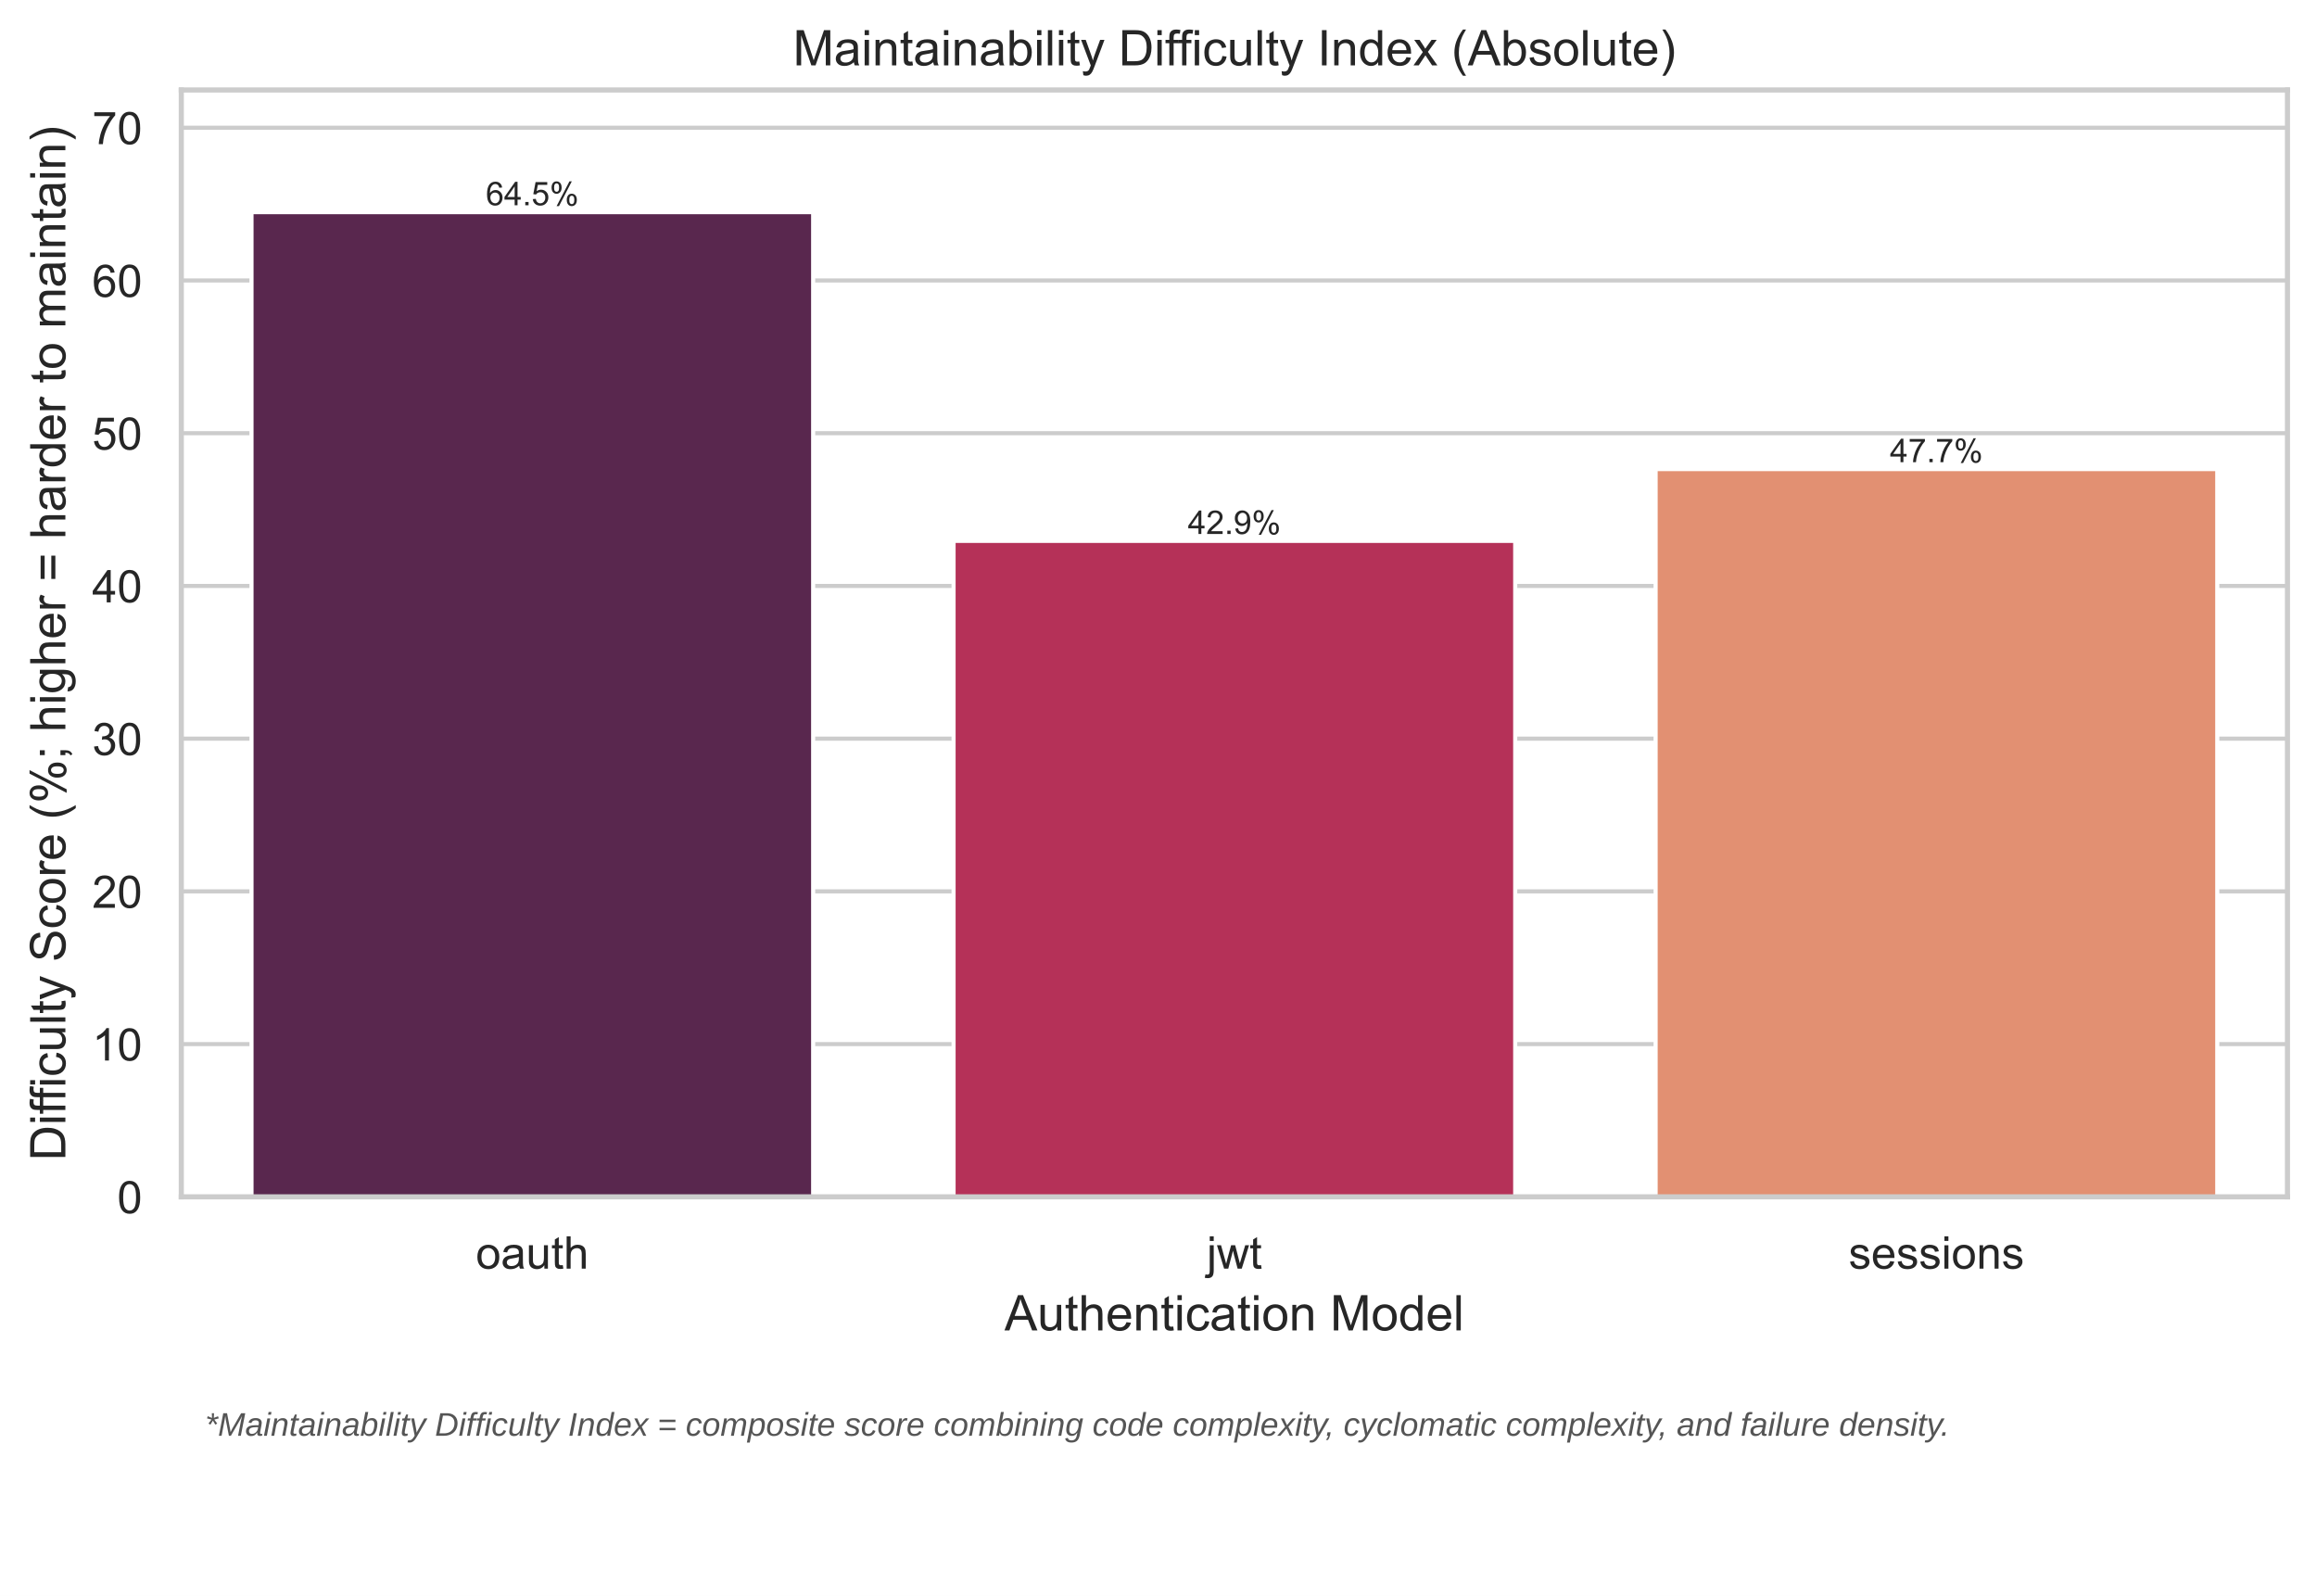
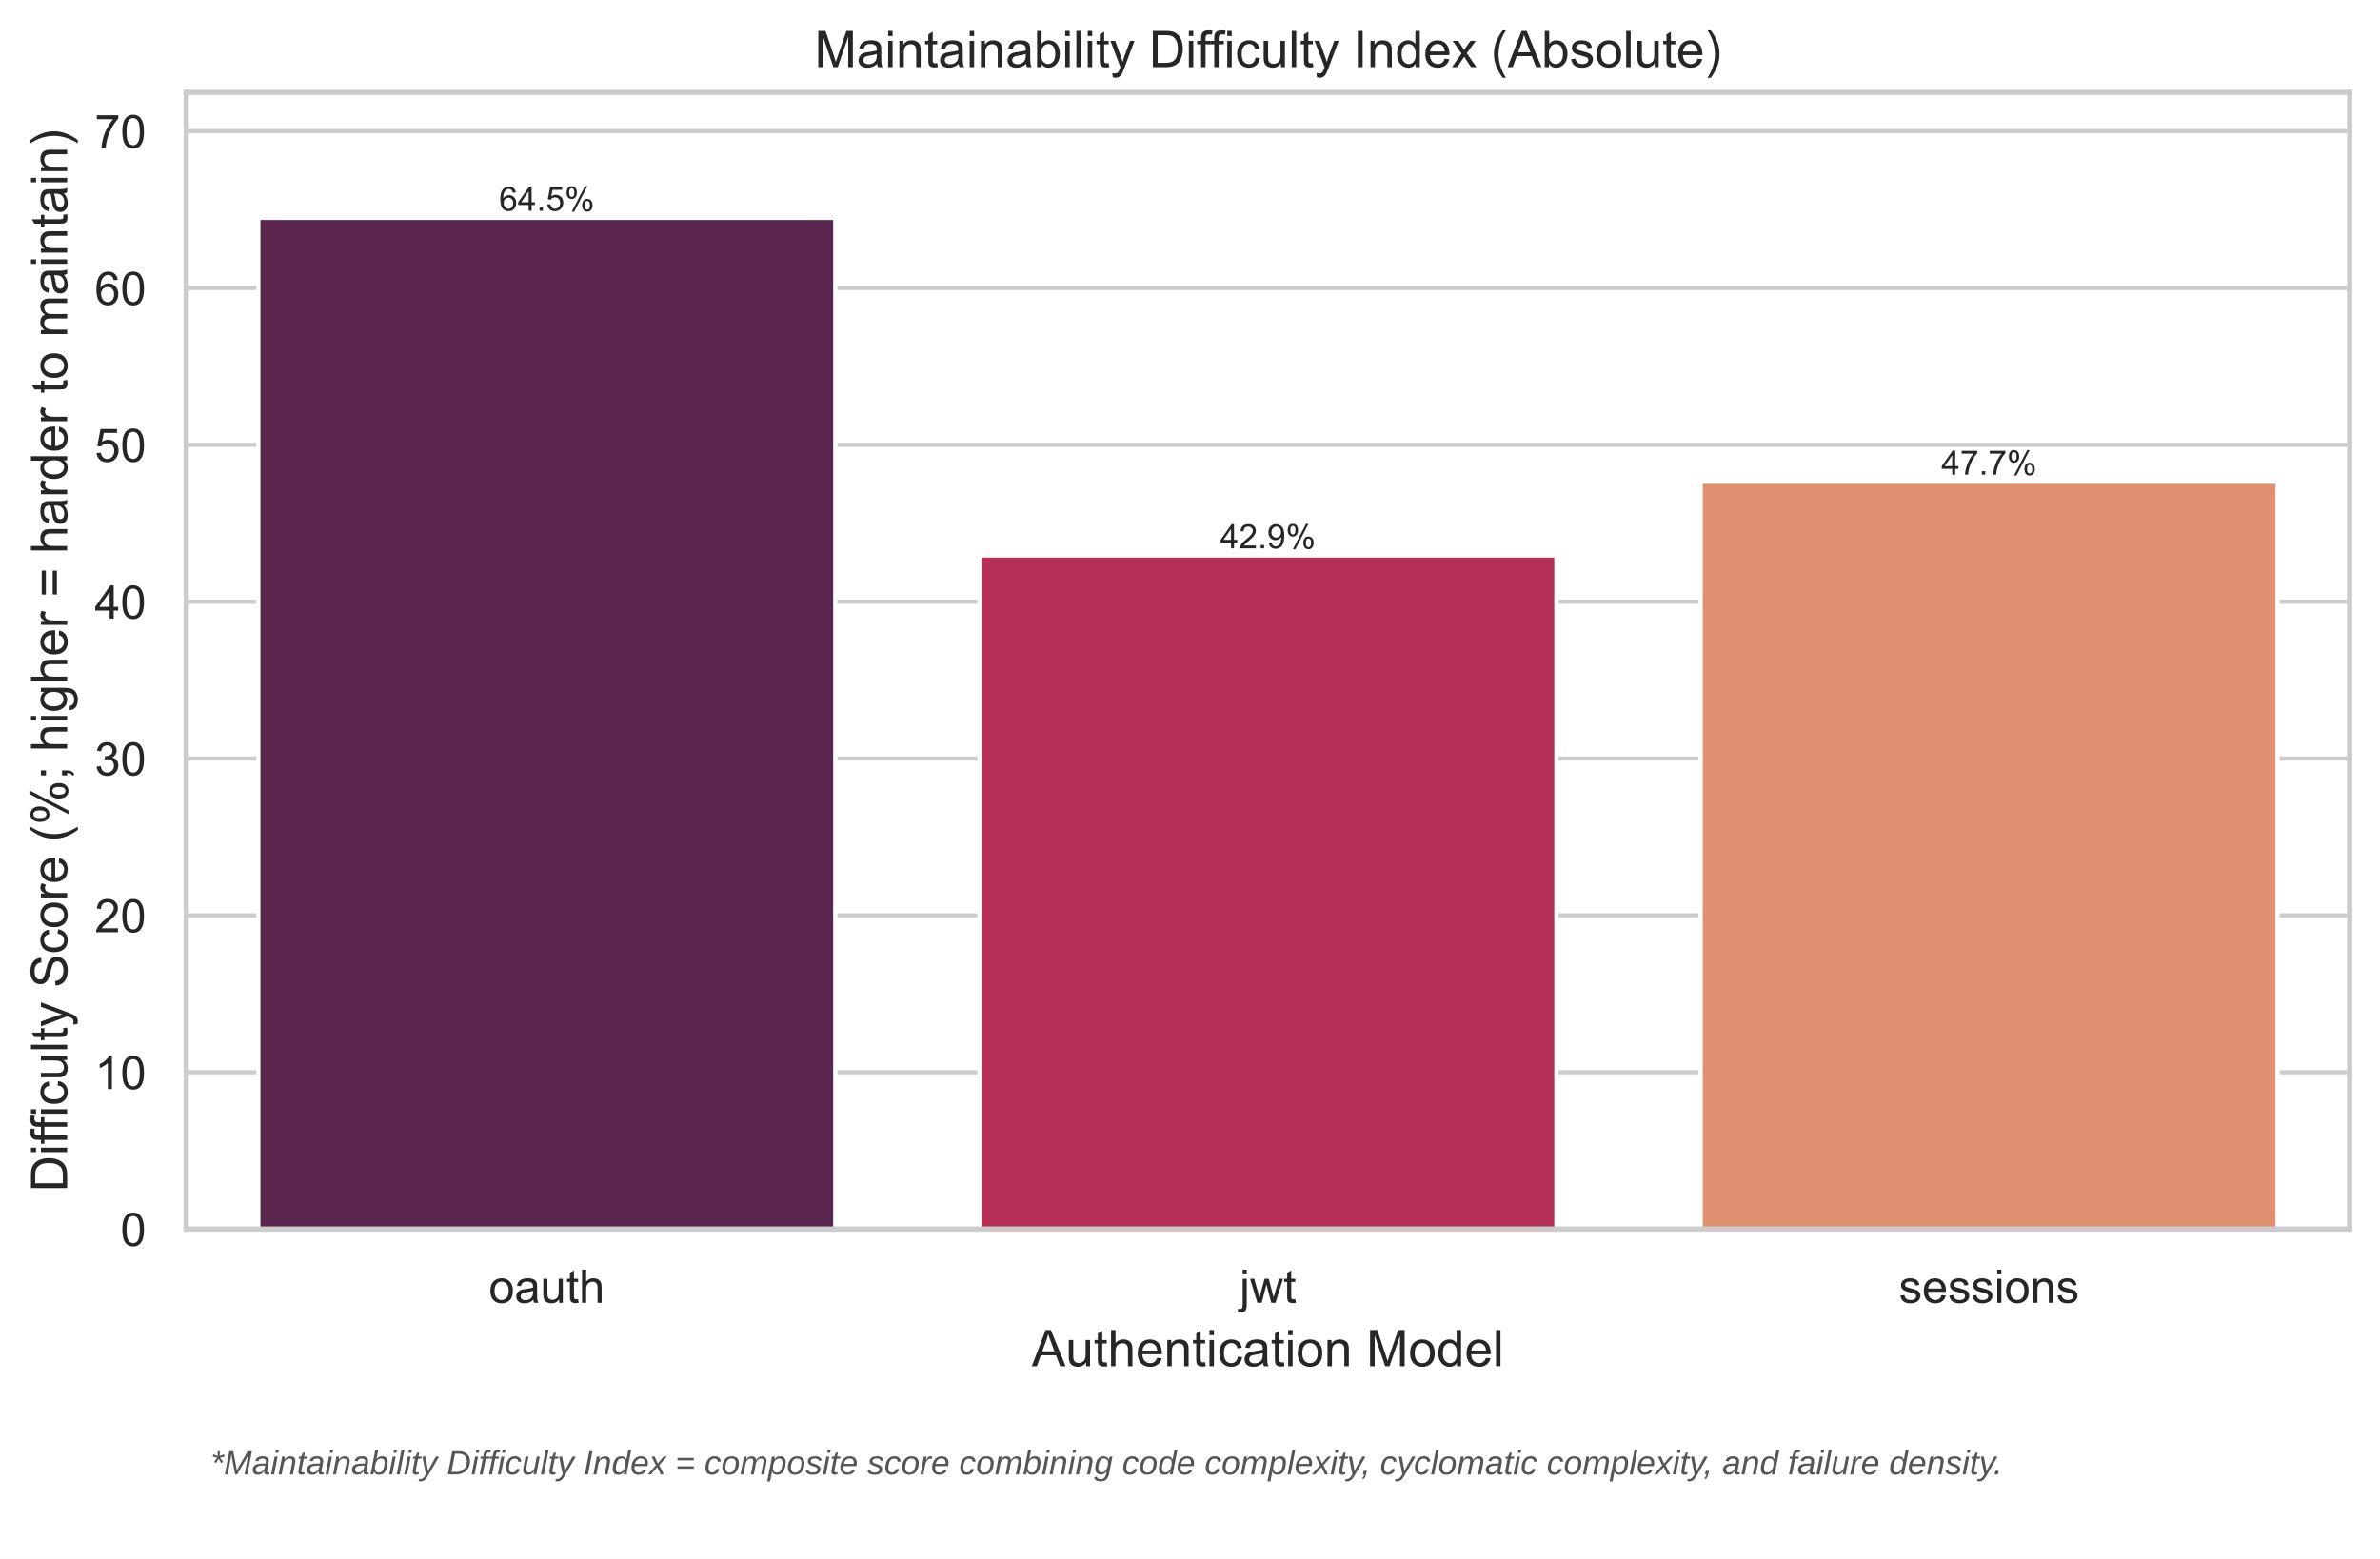
- <svg xmlns="http://www.w3.org/2000/svg" xmlns:xlink="http://www.w3.org/1999/xlink" width="564.84pt" height="389.041pt" viewBox="0 0 564.84 389.041" version="1.1">
+ <svg xmlns="http://www.w3.org/2000/svg" xmlns:xlink="http://www.w3.org/1999/xlink" width="564.84pt" height="370.041pt" viewBox="0 0 564.84 370.041" version="1.1">
  <defs>
    <style type="text/css">*{stroke-linejoin: round; stroke-linecap: butt}</style>
  </defs>
  <g id="figure_1">
    <g id="patch_1">
-       <path d="M 0 389.041  L 564.84 389.041  L 564.84 0  L 0 0  z " style="fill: #ffffff" />
+       <path d="M 0 370.041  L 564.84 370.041  L 564.84 0  L 0 0  z " style="fill: #ffffff" />
    </g>
    <g id="axes_1">
      <g id="patch_2">
        <path d="M 44.196 291.756  L 557.64 291.756  L 557.64 21.936  L 44.196 21.936  z " style="fill: #ffffff" />
      </g>
      <g id="matplotlib.axis_1">
        <g id="xtick_1">
          <g id="text_1">
            <g style="fill: #262626" transform="translate(116.0079 309.2646) scale(0.11 -0.11)">
              <defs>
                <path id="ArialMT-52" d="M 213 1659  Q 213 2581 725 3025  Q 1153 3394 1769 3394  Q 2453 3394 2887 2945  Q 3322 2497 3322 1706  Q 3322 1066 3130 698  Q 2938 331 2570 128  Q 2203 -75 1769 -75  Q 1072 -75 642 372  Q 213 819 213 1659  z M 791 1659  Q 791 1022 1069 705  Q 1347 388 1769 388  Q 2188 388 2466 706  Q 2744 1025 2744 1678  Q 2744 2294 2464 2611  Q 2184 2928 1769 2928  Q 1347 2928 1069 2612  Q 791 2297 791 1659  z " transform="scale(0.015625)" />
                <path id="ArialMT-44" d="M 2588 409  Q 2275 144 1986 34  Q 1697 -75 1366 -75  Q 819 -75 525 192  Q 231 459 231 875  Q 231 1119 342 1320  Q 453 1522 633 1644  Q 813 1766 1038 1828  Q 1203 1872 1538 1913  Q 2219 1994 2541 2106  Q 2544 2222 2544 2253  Q 2544 2597 2384 2738  Q 2169 2928 1744 2928  Q 1347 2928 1158 2789  Q 969 2650 878 2297  L 328 2372  Q 403 2725 575 2942  Q 747 3159 1072 3276  Q 1397 3394 1825 3394  Q 2250 3394 2515 3294  Q 2781 3194 2906 3042  Q 3031 2891 3081 2659  Q 3109 2516 3109 2141  L 3109 1391  Q 3109 606 3145 398  Q 3181 191 3288 0  L 2700 0  Q 2613 175 2588 409  z M 2541 1666  Q 2234 1541 1622 1453  Q 1275 1403 1131 1340  Q 988 1278 909 1158  Q 831 1038 831 891  Q 831 666 1001 516  Q 1172 366 1500 366  Q 1825 366 2078 508  Q 2331 650 2450 897  Q 2541 1088 2541 1459  L 2541 1666  z " transform="scale(0.015625)" />
                <path id="ArialMT-58" d="M 2597 0  L 2597 488  Q 2209 -75 1544 -75  Q 1250 -75 995 37  Q 741 150 617 320  Q 494 491 444 738  Q 409 903 409 1263  L 409 3319  L 972 3319  L 972 1478  Q 972 1038 1006 884  Q 1059 663 1231 536  Q 1403 409 1656 409  Q 1909 409 2131 539  Q 2353 669 2445 892  Q 2538 1116 2538 1541  L 2538 3319  L 3100 3319  L 3100 0  L 2597 0  z " transform="scale(0.015625)" />
                <path id="ArialMT-57" d="M 1650 503  L 1731 6  Q 1494 -44 1306 -44  Q 1000 -44 831 53  Q 663 150 594 308  Q 525 466 525 972  L 525 2881  L 113 2881  L 113 3319  L 525 3319  L 525 4141  L 1084 4478  L 1084 3319  L 1650 3319  L 1650 2881  L 1084 2881  L 1084 941  Q 1084 700 1114 631  Q 1144 563 1211 522  Q 1278 481 1403 481  Q 1497 481 1650 503  z " transform="scale(0.015625)" />
                <path id="ArialMT-4b" d="M 422 0  L 422 4581  L 984 4581  L 984 2938  Q 1378 3394 1978 3394  Q 2347 3394 2619 3248  Q 2891 3103 3008 2847  Q 3125 2591 3125 2103  L 3125 0  L 2563 0  L 2563 2103  Q 2563 2525 2380 2717  Q 2197 2909 1863 2909  Q 1613 2909 1392 2779  Q 1172 2650 1078 2428  Q 984 2206 984 1816  L 984 0  L 422 0  z " transform="scale(0.015625)" />
              </defs>
              <use xlink:href="#ArialMT-52" />
              <use xlink:href="#ArialMT-44" transform="translate(55.60938 0)" />
              <use xlink:href="#ArialMT-58" transform="translate(111.2188 0)" />
              <use xlink:href="#ArialMT-57" transform="translate(166.8281 0)" />
              <use xlink:href="#ArialMT-4b" transform="translate(194.6094 0)" />
            </g>
          </g>
        </g>
        <g id="xtick_2">
          <g id="text_2">
            <g style="fill: #262626" transform="translate(294.1958 309.2646) scale(0.11 -0.11)">
              <defs>
                <path id="ArialMT-4d" d="M 419 3928  L 419 4581  L 981 4581  L 981 3928  L 419 3928  z M -294 -1288  L -188 -809  Q -19 -853 78 -853  Q 250 -853 334 -739  Q 419 -625 419 -169  L 419 3319  L 981 3319  L 981 -181  Q 981 -794 822 -1034  Q 619 -1347 147 -1347  Q -81 -1347 -294 -1288  z " transform="scale(0.015625)" />
                <path id="ArialMT-5a" d="M 1034 0  L 19 3319  L 600 3319  L 1128 1403  L 1325 691  Q 1338 744 1497 1375  L 2025 3319  L 2603 3319  L 3100 1394  L 3266 759  L 3456 1400  L 4025 3319  L 4572 3319  L 3534 0  L 2950 0  L 2422 1988  L 2294 2553  L 1622 0  L 1034 0  z " transform="scale(0.015625)" />
              </defs>
              <use xlink:href="#ArialMT-4d" />
              <use xlink:href="#ArialMT-5a" transform="translate(22.21875 0)" />
              <use xlink:href="#ArialMT-57" transform="translate(94.4375 0)" />
            </g>
          </g>
        </g>
        <g id="xtick_3">
          <g id="text_3">
            <g style="fill: #262626" transform="translate(450.6682 309.2646) scale(0.11 -0.11)">
              <defs>
                <path id="ArialMT-56" d="M 197 991  L 753 1078  Q 800 744 1014 566  Q 1228 388 1613 388  Q 2000 388 2187 545  Q 2375 703 2375 916  Q 2375 1106 2209 1216  Q 2094 1291 1634 1406  Q 1016 1563 777 1677  Q 538 1791 414 1992  Q 291 2194 291 2438  Q 291 2659 392 2848  Q 494 3038 669 3163  Q 800 3259 1026 3326  Q 1253 3394 1513 3394  Q 1903 3394 2198 3281  Q 2494 3169 2634 2976  Q 2775 2784 2828 2463  L 2278 2388  Q 2241 2644 2061 2787  Q 1881 2931 1553 2931  Q 1166 2931 1000 2803  Q 834 2675 834 2503  Q 834 2394 903 2306  Q 972 2216 1119 2156  Q 1203 2125 1616 2013  Q 2213 1853 2448 1751  Q 2684 1650 2818 1456  Q 2953 1263 2953 975  Q 2953 694 2789 445  Q 2625 197 2315 61  Q 2006 -75 1616 -75  Q 969 -75 630 194  Q 291 463 197 991  z " transform="scale(0.015625)" />
                <path id="ArialMT-48" d="M 2694 1069  L 3275 997  Q 3138 488 2766 206  Q 2394 -75 1816 -75  Q 1088 -75 661 373  Q 234 822 234 1631  Q 234 2469 665 2931  Q 1097 3394 1784 3394  Q 2450 3394 2872 2941  Q 3294 2488 3294 1666  Q 3294 1616 3291 1516  L 816 1516  Q 847 969 1125 678  Q 1403 388 1819 388  Q 2128 388 2347 550  Q 2566 713 2694 1069  z M 847 1978  L 2700 1978  Q 2663 2397 2488 2606  Q 2219 2931 1791 2931  Q 1403 2931 1139 2672  Q 875 2413 847 1978  z " transform="scale(0.015625)" />
                <path id="ArialMT-4c" d="M 425 3934  L 425 4581  L 988 4581  L 988 3934  L 425 3934  z M 425 0  L 425 3319  L 988 3319  L 988 0  L 425 0  z " transform="scale(0.015625)" />
                <path id="ArialMT-51" d="M 422 0  L 422 3319  L 928 3319  L 928 2847  Q 1294 3394 1984 3394  Q 2284 3394 2536 3286  Q 2788 3178 2913 3003  Q 3038 2828 3088 2588  Q 3119 2431 3119 2041  L 3119 0  L 2556 0  L 2556 2019  Q 2556 2363 2490 2533  Q 2425 2703 2258 2804  Q 2091 2906 1866 2906  Q 1506 2906 1245 2678  Q 984 2450 984 1813  L 984 0  L 422 0  z " transform="scale(0.015625)" />
              </defs>
              <use xlink:href="#ArialMT-56" />
              <use xlink:href="#ArialMT-48" transform="translate(50 0)" />
              <use xlink:href="#ArialMT-56" transform="translate(105.6094 0)" />
              <use xlink:href="#ArialMT-56" transform="translate(155.6094 0)" />
              <use xlink:href="#ArialMT-4c" transform="translate(205.6094 0)" />
              <use xlink:href="#ArialMT-52" transform="translate(227.8281 0)" />
              <use xlink:href="#ArialMT-51" transform="translate(283.4375 0)" />
              <use xlink:href="#ArialMT-56" transform="translate(339.0469 0)" />
            </g>
          </g>
        </g>
        <g id="text_4">
          <g style="fill: #262626" transform="translate(244.8854 324.3161) scale(0.12 -0.12)">
            <defs>
              <path id="ArialMT-24" d="M -9 0  L 1750 4581  L 2403 4581  L 4278 0  L 3588 0  L 3053 1388  L 1138 1388  L 634 0  L -9 0  z M 1313 1881  L 2866 1881  L 2388 3150  Q 2169 3728 2063 4100  Q 1975 3659 1816 3225  L 1313 1881  z " transform="scale(0.015625)" />
              <path id="ArialMT-46" d="M 2588 1216  L 3141 1144  Q 3050 572 2676 248  Q 2303 -75 1759 -75  Q 1078 -75 664 370  Q 250 816 250 1647  Q 250 2184 428 2587  Q 606 2991 970 3192  Q 1334 3394 1763 3394  Q 2303 3394 2647 3120  Q 2991 2847 3088 2344  L 2541 2259  Q 2463 2594 2264 2762  Q 2066 2931 1784 2931  Q 1359 2931 1093 2626  Q 828 2322 828 1663  Q 828 994 1084 691  Q 1341 388 1753 388  Q 2084 388 2306 591  Q 2528 794 2588 1216  z " transform="scale(0.015625)" />
              <path id="ArialMT-3" transform="scale(0.015625)" />
              <path id="ArialMT-30" d="M 475 0  L 475 4581  L 1388 4581  L 2472 1338  Q 2622 884 2691 659  Q 2769 909 2934 1394  L 4031 4581  L 4847 4581  L 4847 0  L 4263 0  L 4263 3834  L 2931 0  L 2384 0  L 1059 3900  L 1059 0  L 475 0  z " transform="scale(0.015625)" />
              <path id="ArialMT-47" d="M 2575 0  L 2575 419  Q 2259 -75 1647 -75  Q 1250 -75 917 144  Q 584 363 401 755  Q 219 1147 219 1656  Q 219 2153 384 2558  Q 550 2963 881 3178  Q 1213 3394 1622 3394  Q 1922 3394 2156 3267  Q 2391 3141 2538 2938  L 2538 4581  L 3097 4581  L 3097 0  L 2575 0  z M 797 1656  Q 797 1019 1065 703  Q 1334 388 1700 388  Q 2069 388 2326 689  Q 2584 991 2584 1609  Q 2584 2291 2321 2609  Q 2059 2928 1675 2928  Q 1300 2928 1048 2622  Q 797 2316 797 1656  z " transform="scale(0.015625)" />
              <path id="ArialMT-4f" d="M 409 0  L 409 4581  L 972 4581  L 972 0  L 409 0  z " transform="scale(0.015625)" />
            </defs>
            <use xlink:href="#ArialMT-24" />
            <use xlink:href="#ArialMT-58" transform="translate(66.70312 0)" />
            <use xlink:href="#ArialMT-57" transform="translate(122.3125 0)" />
            <use xlink:href="#ArialMT-4b" transform="translate(150.0938 0)" />
            <use xlink:href="#ArialMT-48" transform="translate(205.7031 0)" />
            <use xlink:href="#ArialMT-51" transform="translate(261.3125 0)" />
            <use xlink:href="#ArialMT-57" transform="translate(316.9219 0)" />
            <use xlink:href="#ArialMT-4c" transform="translate(344.7031 0)" />
            <use xlink:href="#ArialMT-46" transform="translate(366.9219 0)" />
            <use xlink:href="#ArialMT-44" transform="translate(416.9219 0)" />
            <use xlink:href="#ArialMT-57" transform="translate(472.5312 0)" />
            <use xlink:href="#ArialMT-4c" transform="translate(500.3125 0)" />
            <use xlink:href="#ArialMT-52" transform="translate(522.5312 0)" />
            <use xlink:href="#ArialMT-51" transform="translate(578.1406 0)" />
            <use xlink:href="#ArialMT-3" transform="translate(633.75 0)" />
            <use xlink:href="#ArialMT-30" transform="translate(661.5312 0)" />
            <use xlink:href="#ArialMT-52" transform="translate(744.8281 0)" />
            <use xlink:href="#ArialMT-47" transform="translate(800.4375 0)" />
            <use xlink:href="#ArialMT-48" transform="translate(856.0469 0)" />
            <use xlink:href="#ArialMT-4f" transform="translate(911.6562 0)" />
          </g>
        </g>
      </g>
      <g id="matplotlib.axis_2">
        <g id="ytick_1">
          <g id="line2d_1">
            <path d="M 44.196 291.756  L 557.64 291.756  " clip-path="url(#pa99b0a20f0)" style="fill: none; stroke: #cccccc; stroke-linecap: round" />
          </g>
          <g id="text_5">
            <g style="fill: #262626" transform="translate(28.57898 295.7604) scale(0.11 -0.11)">
              <defs>
                <path id="ArialMT-13" d="M 266 2259  Q 266 3072 433 3567  Q 600 4063 929 4331  Q 1259 4600 1759 4600  Q 2128 4600 2406 4451  Q 2684 4303 2865 4023  Q 3047 3744 3150 3342  Q 3253 2941 3253 2259  Q 3253 1453 3087 958  Q 2922 463 2592 192  Q 2263 -78 1759 -78  Q 1097 -78 719 397  Q 266 969 266 2259  z M 844 2259  Q 844 1131 1108 757  Q 1372 384 1759 384  Q 2147 384 2411 759  Q 2675 1134 2675 2259  Q 2675 3391 2411 3762  Q 2147 4134 1753 4134  Q 1366 4134 1134 3806  Q 844 3388 844 2259  z " transform="scale(0.015625)" />
              </defs>
              <use xlink:href="#ArialMT-13" />
            </g>
          </g>
        </g>
        <g id="ytick_2">
          <g id="line2d_2">
            <path d="M 44.196 254.525  L 557.64 254.525  " clip-path="url(#pa99b0a20f0)" style="fill: none; stroke: #cccccc; stroke-linecap: round" />
          </g>
          <g id="text_6">
            <g style="fill: #262626" transform="translate(22.46195 258.5295) scale(0.11 -0.11)">
              <defs>
                <path id="ArialMT-14" d="M 2384 0  L 1822 0  L 1822 3584  Q 1619 3391 1289 3197  Q 959 3003 697 2906  L 697 3450  Q 1169 3672 1522 3987  Q 1875 4303 2022 4600  L 2384 4600  L 2384 0  z " transform="scale(0.015625)" />
              </defs>
              <use xlink:href="#ArialMT-14" />
              <use xlink:href="#ArialMT-13" transform="translate(55.60938 0)" />
            </g>
          </g>
        </g>
        <g id="ytick_3">
          <g id="line2d_3">
            <path d="M 44.196 217.294  L 557.64 217.294  " clip-path="url(#pa99b0a20f0)" style="fill: none; stroke: #cccccc; stroke-linecap: round" />
          </g>
          <g id="text_7">
            <g style="fill: #262626" transform="translate(22.46195 221.2985) scale(0.11 -0.11)">
              <defs>
                <path id="ArialMT-15" d="M 3222 541  L 3222 0  L 194 0  Q 188 203 259 391  Q 375 700 629 1000  Q 884 1300 1366 1694  Q 2113 2306 2375 2664  Q 2638 3022 2638 3341  Q 2638 3675 2398 3904  Q 2159 4134 1775 4134  Q 1369 4134 1125 3890  Q 881 3647 878 3216  L 300 3275  Q 359 3922 746 4261  Q 1134 4600 1788 4600  Q 2447 4600 2831 4234  Q 3216 3869 3216 3328  Q 3216 3053 3103 2787  Q 2991 2522 2730 2228  Q 2469 1934 1863 1422  Q 1356 997 1212 845  Q 1069 694 975 541  L 3222 541  z " transform="scale(0.015625)" />
              </defs>
              <use xlink:href="#ArialMT-15" />
              <use xlink:href="#ArialMT-13" transform="translate(55.60938 0)" />
            </g>
          </g>
        </g>
        <g id="ytick_4">
          <g id="line2d_4">
            <path d="M 44.196 180.063  L 557.64 180.063  " clip-path="url(#pa99b0a20f0)" style="fill: none; stroke: #cccccc; stroke-linecap: round" />
          </g>
          <g id="text_8">
            <g style="fill: #262626" transform="translate(22.46195 184.0676) scale(0.11 -0.11)">
              <defs>
                <path id="ArialMT-16" d="M 269 1209  L 831 1284  Q 928 806 1161 595  Q 1394 384 1728 384  Q 2125 384 2398 659  Q 2672 934 2672 1341  Q 2672 1728 2419 1979  Q 2166 2231 1775 2231  Q 1616 2231 1378 2169  L 1441 2663  Q 1497 2656 1531 2656  Q 1891 2656 2178 2843  Q 2466 3031 2466 3422  Q 2466 3731 2256 3934  Q 2047 4138 1716 4138  Q 1388 4138 1169 3931  Q 950 3725 888 3313  L 325 3413  Q 428 3978 793 4289  Q 1159 4600 1703 4600  Q 2078 4600 2393 4439  Q 2709 4278 2876 4000  Q 3044 3722 3044 3409  Q 3044 3113 2884 2869  Q 2725 2625 2413 2481  Q 2819 2388 3044 2092  Q 3269 1797 3269 1353  Q 3269 753 2831 336  Q 2394 -81 1725 -81  Q 1122 -81 723 278  Q 325 638 269 1209  z " transform="scale(0.015625)" />
              </defs>
              <use xlink:href="#ArialMT-16" />
              <use xlink:href="#ArialMT-13" transform="translate(55.60938 0)" />
            </g>
          </g>
        </g>
        <g id="ytick_5">
          <g id="line2d_5">
            <path d="M 44.196 142.833  L 557.64 142.833  " clip-path="url(#pa99b0a20f0)" style="fill: none; stroke: #cccccc; stroke-linecap: round" />
          </g>
          <g id="text_9">
            <g style="fill: #262626" transform="translate(22.46195 146.8367) scale(0.11 -0.11)">
              <defs>
                <path id="ArialMT-17" d="M 2069 0  L 2069 1097  L 81 1097  L 81 1613  L 2172 4581  L 2631 4581  L 2631 1613  L 3250 1613  L 3250 1097  L 2631 1097  L 2631 0  L 2069 0  z M 2069 1613  L 2069 3678  L 634 1613  L 2069 1613  z " transform="scale(0.015625)" />
              </defs>
              <use xlink:href="#ArialMT-17" />
              <use xlink:href="#ArialMT-13" transform="translate(55.60938 0)" />
            </g>
          </g>
        </g>
        <g id="ytick_6">
          <g id="line2d_6">
            <path d="M 44.196 105.602  L 557.64 105.602  " clip-path="url(#pa99b0a20f0)" style="fill: none; stroke: #cccccc; stroke-linecap: round" />
          </g>
          <g id="text_10">
            <g style="fill: #262626" transform="translate(22.46195 109.6057) scale(0.11 -0.11)">
              <defs>
                <path id="ArialMT-18" d="M 266 1200  L 856 1250  Q 922 819 1161 601  Q 1400 384 1738 384  Q 2144 384 2425 690  Q 2706 997 2706 1503  Q 2706 1984 2436 2262  Q 2166 2541 1728 2541  Q 1456 2541 1237 2417  Q 1019 2294 894 2097  L 366 2166  L 809 4519  L 3088 4519  L 3088 3981  L 1259 3981  L 1013 2750  Q 1425 3038 1878 3038  Q 2478 3038 2890 2622  Q 3303 2206 3303 1553  Q 3303 931 2941 478  Q 2500 -78 1738 -78  Q 1113 -78 717 272  Q 322 622 266 1200  z " transform="scale(0.015625)" />
              </defs>
              <use xlink:href="#ArialMT-18" />
              <use xlink:href="#ArialMT-13" transform="translate(55.60938 0)" />
            </g>
          </g>
        </g>
        <g id="ytick_7">
          <g id="line2d_7">
            <path d="M 44.196 68.371  L 557.64 68.371  " clip-path="url(#pa99b0a20f0)" style="fill: none; stroke: #cccccc; stroke-linecap: round" />
          </g>
          <g id="text_11">
            <g style="fill: #262626" transform="translate(22.46195 72.37477) scale(0.11 -0.11)">
              <defs>
                <path id="ArialMT-19" d="M 3184 3459  L 2625 3416  Q 2550 3747 2413 3897  Q 2184 4138 1850 4138  Q 1581 4138 1378 3988  Q 1113 3794 959 3422  Q 806 3050 800 2363  Q 1003 2672 1297 2822  Q 1591 2972 1913 2972  Q 2475 2972 2870 2558  Q 3266 2144 3266 1488  Q 3266 1056 3080 686  Q 2894 316 2569 119  Q 2244 -78 1831 -78  Q 1128 -78 684 439  Q 241 956 241 2144  Q 241 3472 731 4075  Q 1159 4600 1884 4600  Q 2425 4600 2770 4297  Q 3116 3994 3184 3459  z M 888 1484  Q 888 1194 1011 928  Q 1134 663 1356 523  Q 1578 384 1822 384  Q 2178 384 2434 671  Q 2691 959 2691 1453  Q 2691 1928 2437 2201  Q 2184 2475 1800 2475  Q 1419 2475 1153 2201  Q 888 1928 888 1484  z " transform="scale(0.015625)" />
              </defs>
              <use xlink:href="#ArialMT-19" />
              <use xlink:href="#ArialMT-13" transform="translate(55.60938 0)" />
            </g>
          </g>
        </g>
        <g id="ytick_8">
          <g id="line2d_8">
            <path d="M 44.196 31.14  L 557.64 31.14  " clip-path="url(#pa99b0a20f0)" style="fill: none; stroke: #cccccc; stroke-linecap: round" />
          </g>
          <g id="text_12">
            <g style="fill: #262626" transform="translate(22.46195 35.14382) scale(0.11 -0.11)">
              <defs>
                <path id="ArialMT-1a" d="M 303 3981  L 303 4522  L 3269 4522  L 3269 4084  Q 2831 3619 2401 2847  Q 1972 2075 1738 1259  Q 1569 684 1522 0  L 944 0  Q 953 541 1156 1306  Q 1359 2072 1739 2783  Q 2119 3494 2547 3981  L 303 3981  z " transform="scale(0.015625)" />
              </defs>
              <use xlink:href="#ArialMT-1a" />
              <use xlink:href="#ArialMT-13" transform="translate(55.60938 0)" />
            </g>
          </g>
        </g>
        <g id="text_13">
          <g style="fill: #262626" transform="translate(15.93633 282.9504) rotate(-90) scale(0.12 -0.12)">
            <defs>
              <path id="ArialMT-27" d="M 494 0  L 494 4581  L 2072 4581  Q 2606 4581 2888 4516  Q 3281 4425 3559 4188  Q 3922 3881 4101 3404  Q 4281 2928 4281 2316  Q 4281 1794 4159 1391  Q 4038 988 3847 723  Q 3656 459 3429 307  Q 3203 156 2883 78  Q 2563 0 2147 0  L 494 0  z M 1100 541  L 2078 541  Q 2531 541 2789 625  Q 3047 709 3200 863  Q 3416 1078 3536 1442  Q 3656 1806 3656 2325  Q 3656 3044 3420 3430  Q 3184 3816 2847 3947  Q 2603 4041 2063 4041  L 1100 4041  L 1100 541  z " transform="scale(0.015625)" />
              <path id="ArialMT-49" d="M 556 0  L 556 2881  L 59 2881  L 59 3319  L 556 3319  L 556 3672  Q 556 4006 616 4169  Q 697 4388 901 4523  Q 1106 4659 1475 4659  Q 1713 4659 2000 4603  L 1916 4113  Q 1741 4144 1584 4144  Q 1328 4144 1222 4034  Q 1116 3925 1116 3625  L 1116 3319  L 1763 3319  L 1763 2881  L 1116 2881  L 1116 0  L 556 0  z " transform="scale(0.015625)" />
              <path id="ArialMT-5c" d="M 397 -1278  L 334 -750  Q 519 -800 656 -800  Q 844 -800 956 -737  Q 1069 -675 1141 -563  Q 1194 -478 1313 -144  Q 1328 -97 1363 -6  L 103 3319  L 709 3319  L 1400 1397  Q 1534 1031 1641 628  Q 1738 1016 1872 1384  L 2581 3319  L 3144 3319  L 1881 -56  Q 1678 -603 1566 -809  Q 1416 -1088 1222 -1217  Q 1028 -1347 759 -1347  Q 597 -1347 397 -1278  z " transform="scale(0.015625)" />
              <path id="ArialMT-36" d="M 288 1472  L 859 1522  Q 900 1178 1048 958  Q 1197 738 1509 602  Q 1822 466 2213 466  Q 2559 466 2825 569  Q 3091 672 3220 851  Q 3350 1031 3350 1244  Q 3350 1459 3225 1620  Q 3100 1781 2813 1891  Q 2628 1963 1997 2114  Q 1366 2266 1113 2400  Q 784 2572 623 2826  Q 463 3081 463 3397  Q 463 3744 659 4045  Q 856 4347 1234 4503  Q 1613 4659 2075 4659  Q 2584 4659 2973 4495  Q 3363 4331 3572 4012  Q 3781 3694 3797 3291  L 3216 3247  Q 3169 3681 2898 3903  Q 2628 4125 2100 4125  Q 1550 4125 1298 3923  Q 1047 3722 1047 3438  Q 1047 3191 1225 3031  Q 1400 2872 2139 2705  Q 2878 2538 3153 2413  Q 3553 2228 3743 1945  Q 3934 1663 3934 1294  Q 3934 928 3725 604  Q 3516 281 3123 101  Q 2731 -78 2241 -78  Q 1619 -78 1198 103  Q 778 284 539 648  Q 300 1013 288 1472  z " transform="scale(0.015625)" />
              <path id="ArialMT-55" d="M 416 0  L 416 3319  L 922 3319  L 922 2816  Q 1116 3169 1280 3281  Q 1444 3394 1641 3394  Q 1925 3394 2219 3213  L 2025 2691  Q 1819 2813 1613 2813  Q 1428 2813 1281 2702  Q 1134 2591 1072 2394  Q 978 2094 978 1738  L 978 0  L 416 0  z " transform="scale(0.015625)" />
              <path id="ArialMT-b" d="M 1497 -1347  Q 1031 -759 709 28  Q 388 816 388 1659  Q 388 2403 628 3084  Q 909 3875 1497 4659  L 1900 4659  Q 1522 4009 1400 3731  Q 1209 3300 1100 2831  Q 966 2247 966 1656  Q 966 153 1900 -1347  L 1497 -1347  z " transform="scale(0.015625)" />
              <path id="ArialMT-8" d="M 372 3481  Q 372 3972 619 4315  Q 866 4659 1334 4659  Q 1766 4659 2048 4351  Q 2331 4044 2331 3447  Q 2331 2866 2045 2552  Q 1759 2238 1341 2238  Q 925 2238 648 2547  Q 372 2856 372 3481  z M 1350 4272  Q 1141 4272 1002 4090  Q 863 3909 863 3425  Q 863 2984 1003 2804  Q 1144 2625 1350 2625  Q 1563 2625 1702 2806  Q 1841 2988 1841 3469  Q 1841 3913 1700 4092  Q 1559 4272 1350 4272  z M 1353 -169  L 3859 4659  L 4316 4659  L 1819 -169  L 1353 -169  z M 3334 1075  Q 3334 1569 3581 1911  Q 3828 2253 4300 2253  Q 4731 2253 5014 1945  Q 5297 1638 5297 1041  Q 5297 459 5011 145  Q 4725 -169 4303 -169  Q 3888 -169 3611 142  Q 3334 453 3334 1075  z M 4316 1866  Q 4103 1866 3964 1684  Q 3825 1503 3825 1019  Q 3825 581 3965 400  Q 4106 219 4313 219  Q 4528 219 4667 400  Q 4806 581 4806 1063  Q 4806 1506 4665 1686  Q 4525 1866 4316 1866  z " transform="scale(0.015625)" />
              <path id="ArialMT-1e" d="M 569 2678  L 569 3319  L 1209 3319  L 1209 2678  L 569 2678  z M 569 0  L 569 641  L 1209 641  L 1209 0  Q 1209 -353 1084 -570  Q 959 -788 688 -906  L 531 -666  Q 709 -588 793 -436  Q 878 -284 888 0  L 569 0  z " transform="scale(0.015625)" />
              <path id="ArialMT-4a" d="M 319 -275  L 866 -356  Q 900 -609 1056 -725  Q 1266 -881 1628 -881  Q 2019 -881 2231 -725  Q 2444 -569 2519 -288  Q 2563 -116 2559 434  Q 2191 0 1641 0  Q 956 0 581 494  Q 206 988 206 1678  Q 206 2153 378 2554  Q 550 2956 876 3175  Q 1203 3394 1644 3394  Q 2231 3394 2613 2919  L 2613 3319  L 3131 3319  L 3131 450  Q 3131 -325 2973 -648  Q 2816 -972 2473 -1159  Q 2131 -1347 1631 -1347  Q 1038 -1347 672 -1080  Q 306 -813 319 -275  z M 784 1719  Q 784 1066 1043 766  Q 1303 466 1694 466  Q 2081 466 2343 764  Q 2606 1063 2606 1700  Q 2606 2309 2336 2618  Q 2066 2928 1684 2928  Q 1309 2928 1046 2623  Q 784 2319 784 1719  z " transform="scale(0.015625)" />
              <path id="ArialMT-20" d="M 3381 2694  L 356 2694  L 356 3219  L 3381 3219  L 3381 2694  z M 3381 1303  L 356 1303  L 356 1828  L 3381 1828  L 3381 1303  z " transform="scale(0.015625)" />
              <path id="ArialMT-50" d="M 422 0  L 422 3319  L 925 3319  L 925 2853  Q 1081 3097 1340 3245  Q 1600 3394 1931 3394  Q 2300 3394 2536 3241  Q 2772 3088 2869 2813  Q 3263 3394 3894 3394  Q 4388 3394 4653 3120  Q 4919 2847 4919 2278  L 4919 0  L 4359 0  L 4359 2091  Q 4359 2428 4304 2576  Q 4250 2725 4106 2815  Q 3963 2906 3769 2906  Q 3419 2906 3187 2673  Q 2956 2441 2956 1928  L 2956 0  L 2394 0  L 2394 2156  Q 2394 2531 2256 2718  Q 2119 2906 1806 2906  Q 1569 2906 1367 2781  Q 1166 2656 1075 2415  Q 984 2175 984 1722  L 984 0  L 422 0  z " transform="scale(0.015625)" />
              <path id="ArialMT-c" d="M 791 -1347  L 388 -1347  Q 1322 153 1322 1656  Q 1322 2244 1188 2822  Q 1081 3291 891 3722  Q 769 4003 388 4659  L 791 4659  Q 1378 3875 1659 3084  Q 1900 2403 1900 1659  Q 1900 816 1576 28  Q 1253 -759 791 -1347  z " transform="scale(0.015625)" />
            </defs>
            <use xlink:href="#ArialMT-27" />
            <use xlink:href="#ArialMT-4c" transform="translate(72.21875 0)" />
            <use xlink:href="#ArialMT-49" transform="translate(94.4375 0)" />
            <use xlink:href="#ArialMT-49" transform="translate(120.4062 0)" />
            <use xlink:href="#ArialMT-4c" transform="translate(148.1875 0)" />
            <use xlink:href="#ArialMT-46" transform="translate(170.4062 0)" />
            <use xlink:href="#ArialMT-58" transform="translate(220.4062 0)" />
            <use xlink:href="#ArialMT-4f" transform="translate(276.0156 0)" />
            <use xlink:href="#ArialMT-57" transform="translate(298.2344 0)" />
            <use xlink:href="#ArialMT-5c" transform="translate(326.0156 0)" />
            <use xlink:href="#ArialMT-3" transform="translate(376.0156 0)" />
            <use xlink:href="#ArialMT-36" transform="translate(403.7969 0)" />
            <use xlink:href="#ArialMT-46" transform="translate(470.5 0)" />
            <use xlink:href="#ArialMT-52" transform="translate(520.5 0)" />
            <use xlink:href="#ArialMT-55" transform="translate(576.1094 0)" />
            <use xlink:href="#ArialMT-48" transform="translate(609.4062 0)" />
            <use xlink:href="#ArialMT-3" transform="translate(665.0156 0)" />
            <use xlink:href="#ArialMT-b" transform="translate(692.7969 0)" />
            <use xlink:href="#ArialMT-8" transform="translate(726.0938 0)" />
            <use xlink:href="#ArialMT-1e" transform="translate(815.0156 0)" />
            <use xlink:href="#ArialMT-3" transform="translate(842.7969 0)" />
            <use xlink:href="#ArialMT-4b" transform="translate(870.5781 0)" />
            <use xlink:href="#ArialMT-4c" transform="translate(926.1875 0)" />
            <use xlink:href="#ArialMT-4a" transform="translate(948.4062 0)" />
            <use xlink:href="#ArialMT-4b" transform="translate(1004.016 0)" />
            <use xlink:href="#ArialMT-48" transform="translate(1059.625 0)" />
            <use xlink:href="#ArialMT-55" transform="translate(1115.234 0)" />
            <use xlink:href="#ArialMT-3" transform="translate(1148.531 0)" />
            <use xlink:href="#ArialMT-20" transform="translate(1176.312 0)" />
            <use xlink:href="#ArialMT-3" transform="translate(1234.719 0)" />
            <use xlink:href="#ArialMT-4b" transform="translate(1262.5 0)" />
            <use xlink:href="#ArialMT-44" transform="translate(1318.109 0)" />
            <use xlink:href="#ArialMT-55" transform="translate(1373.719 0)" />
            <use xlink:href="#ArialMT-47" transform="translate(1407.016 0)" />
            <use xlink:href="#ArialMT-48" transform="translate(1462.625 0)" />
            <use xlink:href="#ArialMT-55" transform="translate(1518.234 0)" />
            <use xlink:href="#ArialMT-3" transform="translate(1551.531 0)" />
            <use xlink:href="#ArialMT-57" transform="translate(1579.312 0)" />
            <use xlink:href="#ArialMT-52" transform="translate(1607.094 0)" />
            <use xlink:href="#ArialMT-3" transform="translate(1662.703 0)" />
            <use xlink:href="#ArialMT-50" transform="translate(1690.484 0)" />
            <use xlink:href="#ArialMT-44" transform="translate(1773.781 0)" />
            <use xlink:href="#ArialMT-4c" transform="translate(1829.391 0)" />
            <use xlink:href="#ArialMT-51" transform="translate(1851.609 0)" />
            <use xlink:href="#ArialMT-57" transform="translate(1907.219 0)" />
            <use xlink:href="#ArialMT-44" transform="translate(1935 0)" />
            <use xlink:href="#ArialMT-4c" transform="translate(1990.609 0)" />
            <use xlink:href="#ArialMT-51" transform="translate(2012.828 0)" />
            <use xlink:href="#ArialMT-c" transform="translate(2068.438 0)" />
          </g>
        </g>
      </g>
      <g id="patch_3">
        <path d="M 61.311 291.756  L 198.229 291.756  L 198.229 51.721  L 61.311 51.721  z " clip-path="url(#pa99b0a20f0)" style="fill: #59274e; stroke: #ffffff; stroke-linejoin: miter" />
      </g>
      <g id="patch_4">
        <path d="M 232.459 291.756  L 369.377 291.756  L 369.377 131.855  L 232.459 131.855  z " clip-path="url(#pa99b0a20f0)" style="fill: #b53158; stroke: #ffffff; stroke-linejoin: miter" />
      </g>
      <g id="patch_5">
        <path d="M 403.607 291.756  L 540.525 291.756  L 540.525 114.348  L 403.607 114.348  z " clip-path="url(#pa99b0a20f0)" style="fill: #e29072; stroke: #ffffff; stroke-linejoin: miter" />
      </g>
      <g id="line2d_9">
        <path clip-path="url(#pa99b0a20f0)" style="fill: none; stroke: #424242; stroke-width: 2.25; stroke-linecap: round" />
      </g>
      <g id="line2d_10">
        <path clip-path="url(#pa99b0a20f0)" style="fill: none; stroke: #424242; stroke-width: 2.25; stroke-linecap: round" />
      </g>
      <g id="line2d_11">
        <path clip-path="url(#pa99b0a20f0)" style="fill: none; stroke: #424242; stroke-width: 2.25; stroke-linecap: round" />
      </g>
      <g id="patch_6">
        <path d="M 44.196 291.756  L 44.196 21.936  " style="fill: none; stroke: #cccccc; stroke-width: 1.25; stroke-linejoin: miter; stroke-linecap: square" />
      </g>
      <g id="patch_7">
        <path d="M 557.64 291.756  L 557.64 21.936  " style="fill: none; stroke: #cccccc; stroke-width: 1.25; stroke-linejoin: miter; stroke-linecap: square" />
      </g>
      <g id="patch_8">
        <path d="M 44.196 291.756  L 557.64 291.756  " style="fill: none; stroke: #cccccc; stroke-width: 1.25; stroke-linejoin: miter; stroke-linecap: square" />
      </g>
      <g id="patch_9">
        <path d="M 44.196 21.936  L 557.64 21.936  " style="fill: none; stroke: #cccccc; stroke-width: 1.25; stroke-linejoin: miter; stroke-linecap: square" />
      </g>
      <g id="text_14">
        <g style="fill: #262626" transform="translate(118.4287 50.03749) scale(0.08 -0.08)">
          <defs>
            <path id="ArialMT-11" d="M 581 0  L 581 641  L 1222 641  L 1222 0  L 581 0  z " transform="scale(0.015625)" />
          </defs>
          <use xlink:href="#ArialMT-19" />
          <use xlink:href="#ArialMT-17" transform="translate(55.60938 0)" />
          <use xlink:href="#ArialMT-11" transform="translate(111.2188 0)" />
          <use xlink:href="#ArialMT-18" transform="translate(139 0)" />
          <use xlink:href="#ArialMT-8" transform="translate(194.6094 0)" />
        </g>
      </g>
      <g id="text_15">
        <g style="fill: #262626" transform="translate(289.5766 130.1716) scale(0.08 -0.08)">
          <defs>
            <path id="ArialMT-1c" d="M 350 1059  L 891 1109  Q 959 728 1153 556  Q 1347 384 1650 384  Q 1909 384 2104 503  Q 2300 622 2425 820  Q 2550 1019 2634 1356  Q 2719 1694 2719 2044  Q 2719 2081 2716 2156  Q 2547 1888 2255 1720  Q 1963 1553 1622 1553  Q 1053 1553 659 1965  Q 266 2378 266 3053  Q 266 3750 677 4175  Q 1088 4600 1706 4600  Q 2153 4600 2523 4359  Q 2894 4119 3086 3673  Q 3278 3228 3278 2384  Q 3278 1506 3087 986  Q 2897 466 2520 194  Q 2144 -78 1638 -78  Q 1100 -78 759 220  Q 419 519 350 1059  z M 2653 3081  Q 2653 3566 2395 3850  Q 2138 4134 1775 4134  Q 1400 4134 1122 3828  Q 844 3522 844 3034  Q 844 2597 1108 2323  Q 1372 2050 1759 2050  Q 2150 2050 2401 2323  Q 2653 2597 2653 3081  z " transform="scale(0.015625)" />
          </defs>
          <use xlink:href="#ArialMT-17" />
          <use xlink:href="#ArialMT-15" transform="translate(55.60938 0)" />
          <use xlink:href="#ArialMT-11" transform="translate(111.2188 0)" />
          <use xlink:href="#ArialMT-1c" transform="translate(139 0)" />
          <use xlink:href="#ArialMT-8" transform="translate(194.6094 0)" />
        </g>
      </g>
      <g id="text_16">
        <g style="fill: #262626" transform="translate(460.7245 112.6644) scale(0.08 -0.08)">
          <use xlink:href="#ArialMT-17" />
          <use xlink:href="#ArialMT-1a" transform="translate(55.60938 0)" />
          <use xlink:href="#ArialMT-11" transform="translate(111.2188 0)" />
          <use xlink:href="#ArialMT-1a" transform="translate(139 0)" />
          <use xlink:href="#ArialMT-8" transform="translate(194.6094 0)" />
        </g>
      </g>
      <g id="text_17">
        <g style="fill: #262626" transform="translate(193.3191 15.93633) scale(0.12 -0.12)">
          <defs>
            <path id="ArialMT-45" d="M 941 0  L 419 0  L 419 4581  L 981 4581  L 981 2947  Q 1338 3394 1891 3394  Q 2197 3394 2470 3270  Q 2744 3147 2920 2923  Q 3097 2700 3197 2384  Q 3297 2069 3297 1709  Q 3297 856 2875 390  Q 2453 -75 1863 -75  Q 1275 -75 941 416  L 941 0  z M 934 1684  Q 934 1088 1097 822  Q 1363 388 1816 388  Q 2184 388 2453 708  Q 2722 1028 2722 1663  Q 2722 2313 2464 2622  Q 2206 2931 1841 2931  Q 1472 2931 1203 2611  Q 934 2291 934 1684  z " transform="scale(0.015625)" />
            <path id="ArialMT-2c" d="M 597 0  L 597 4581  L 1203 4581  L 1203 0  L 597 0  z " transform="scale(0.015625)" />
            <path id="ArialMT-5b" d="M 47 0  L 1259 1725  L 138 3319  L 841 3319  L 1350 2541  Q 1494 2319 1581 2169  Q 1719 2375 1834 2534  L 2394 3319  L 3066 3319  L 1919 1756  L 3153 0  L 2463 0  L 1781 1031  L 1600 1309  L 728 0  L 47 0  z " transform="scale(0.015625)" />
          </defs>
          <use xlink:href="#ArialMT-30" />
          <use xlink:href="#ArialMT-44" transform="translate(83.29688 0)" />
          <use xlink:href="#ArialMT-4c" transform="translate(138.9062 0)" />
          <use xlink:href="#ArialMT-51" transform="translate(161.125 0)" />
          <use xlink:href="#ArialMT-57" transform="translate(216.7344 0)" />
          <use xlink:href="#ArialMT-44" transform="translate(244.5156 0)" />
          <use xlink:href="#ArialMT-4c" transform="translate(300.125 0)" />
          <use xlink:href="#ArialMT-51" transform="translate(322.3438 0)" />
          <use xlink:href="#ArialMT-44" transform="translate(377.9531 0)" />
          <use xlink:href="#ArialMT-45" transform="translate(433.5625 0)" />
          <use xlink:href="#ArialMT-4c" transform="translate(489.1719 0)" />
          <use xlink:href="#ArialMT-4f" transform="translate(511.3906 0)" />
          <use xlink:href="#ArialMT-4c" transform="translate(533.6094 0)" />
          <use xlink:href="#ArialMT-57" transform="translate(555.8281 0)" />
          <use xlink:href="#ArialMT-5c" transform="translate(583.6094 0)" />
          <use xlink:href="#ArialMT-3" transform="translate(633.6094 0)" />
          <use xlink:href="#ArialMT-27" transform="translate(661.3906 0)" />
          <use xlink:href="#ArialMT-4c" transform="translate(733.6094 0)" />
          <use xlink:href="#ArialMT-49" transform="translate(755.8281 0)" />
          <use xlink:href="#ArialMT-49" transform="translate(781.7969 0)" />
          <use xlink:href="#ArialMT-4c" transform="translate(809.5781 0)" />
          <use xlink:href="#ArialMT-46" transform="translate(831.7969 0)" />
          <use xlink:href="#ArialMT-58" transform="translate(881.7969 0)" />
          <use xlink:href="#ArialMT-4f" transform="translate(937.4062 0)" />
          <use xlink:href="#ArialMT-57" transform="translate(959.625 0)" />
          <use xlink:href="#ArialMT-5c" transform="translate(987.4062 0)" />
          <use xlink:href="#ArialMT-3" transform="translate(1037.406 0)" />
          <use xlink:href="#ArialMT-2c" transform="translate(1065.188 0)" />
          <use xlink:href="#ArialMT-51" transform="translate(1092.969 0)" />
          <use xlink:href="#ArialMT-47" transform="translate(1148.578 0)" />
          <use xlink:href="#ArialMT-48" transform="translate(1204.188 0)" />
          <use xlink:href="#ArialMT-5b" transform="translate(1259.797 0)" />
          <use xlink:href="#ArialMT-3" transform="translate(1309.797 0)" />
          <use xlink:href="#ArialMT-b" transform="translate(1337.578 0)" />
          <use xlink:href="#ArialMT-24" transform="translate(1370.875 0)" />
          <use xlink:href="#ArialMT-45" transform="translate(1437.578 0)" />
          <use xlink:href="#ArialMT-56" transform="translate(1493.188 0)" />
          <use xlink:href="#ArialMT-52" transform="translate(1543.188 0)" />
          <use xlink:href="#ArialMT-4f" transform="translate(1598.797 0)" />
          <use xlink:href="#ArialMT-58" transform="translate(1621.016 0)" />
          <use xlink:href="#ArialMT-57" transform="translate(1676.625 0)" />
          <use xlink:href="#ArialMT-48" transform="translate(1704.406 0)" />
          <use xlink:href="#ArialMT-c" transform="translate(1760.016 0)" />
        </g>
      </g>
    </g>
  </g>
  <text x="50" y="350" style="font-size: 8px; fill: #555555; font-family: Arial, sans-serif; font-style: italic">
    <tspan>*Maintainability Difficulty Index = composite score combining code complexity, cyclomatic complexity, and failure density.</tspan>
  </text>
  <defs>
    <clipPath id="pa99b0a20f0">
      <rect x="44.196" y="21.936" width="513.444" height="269.82" />
    </clipPath>
  </defs>
</svg>
